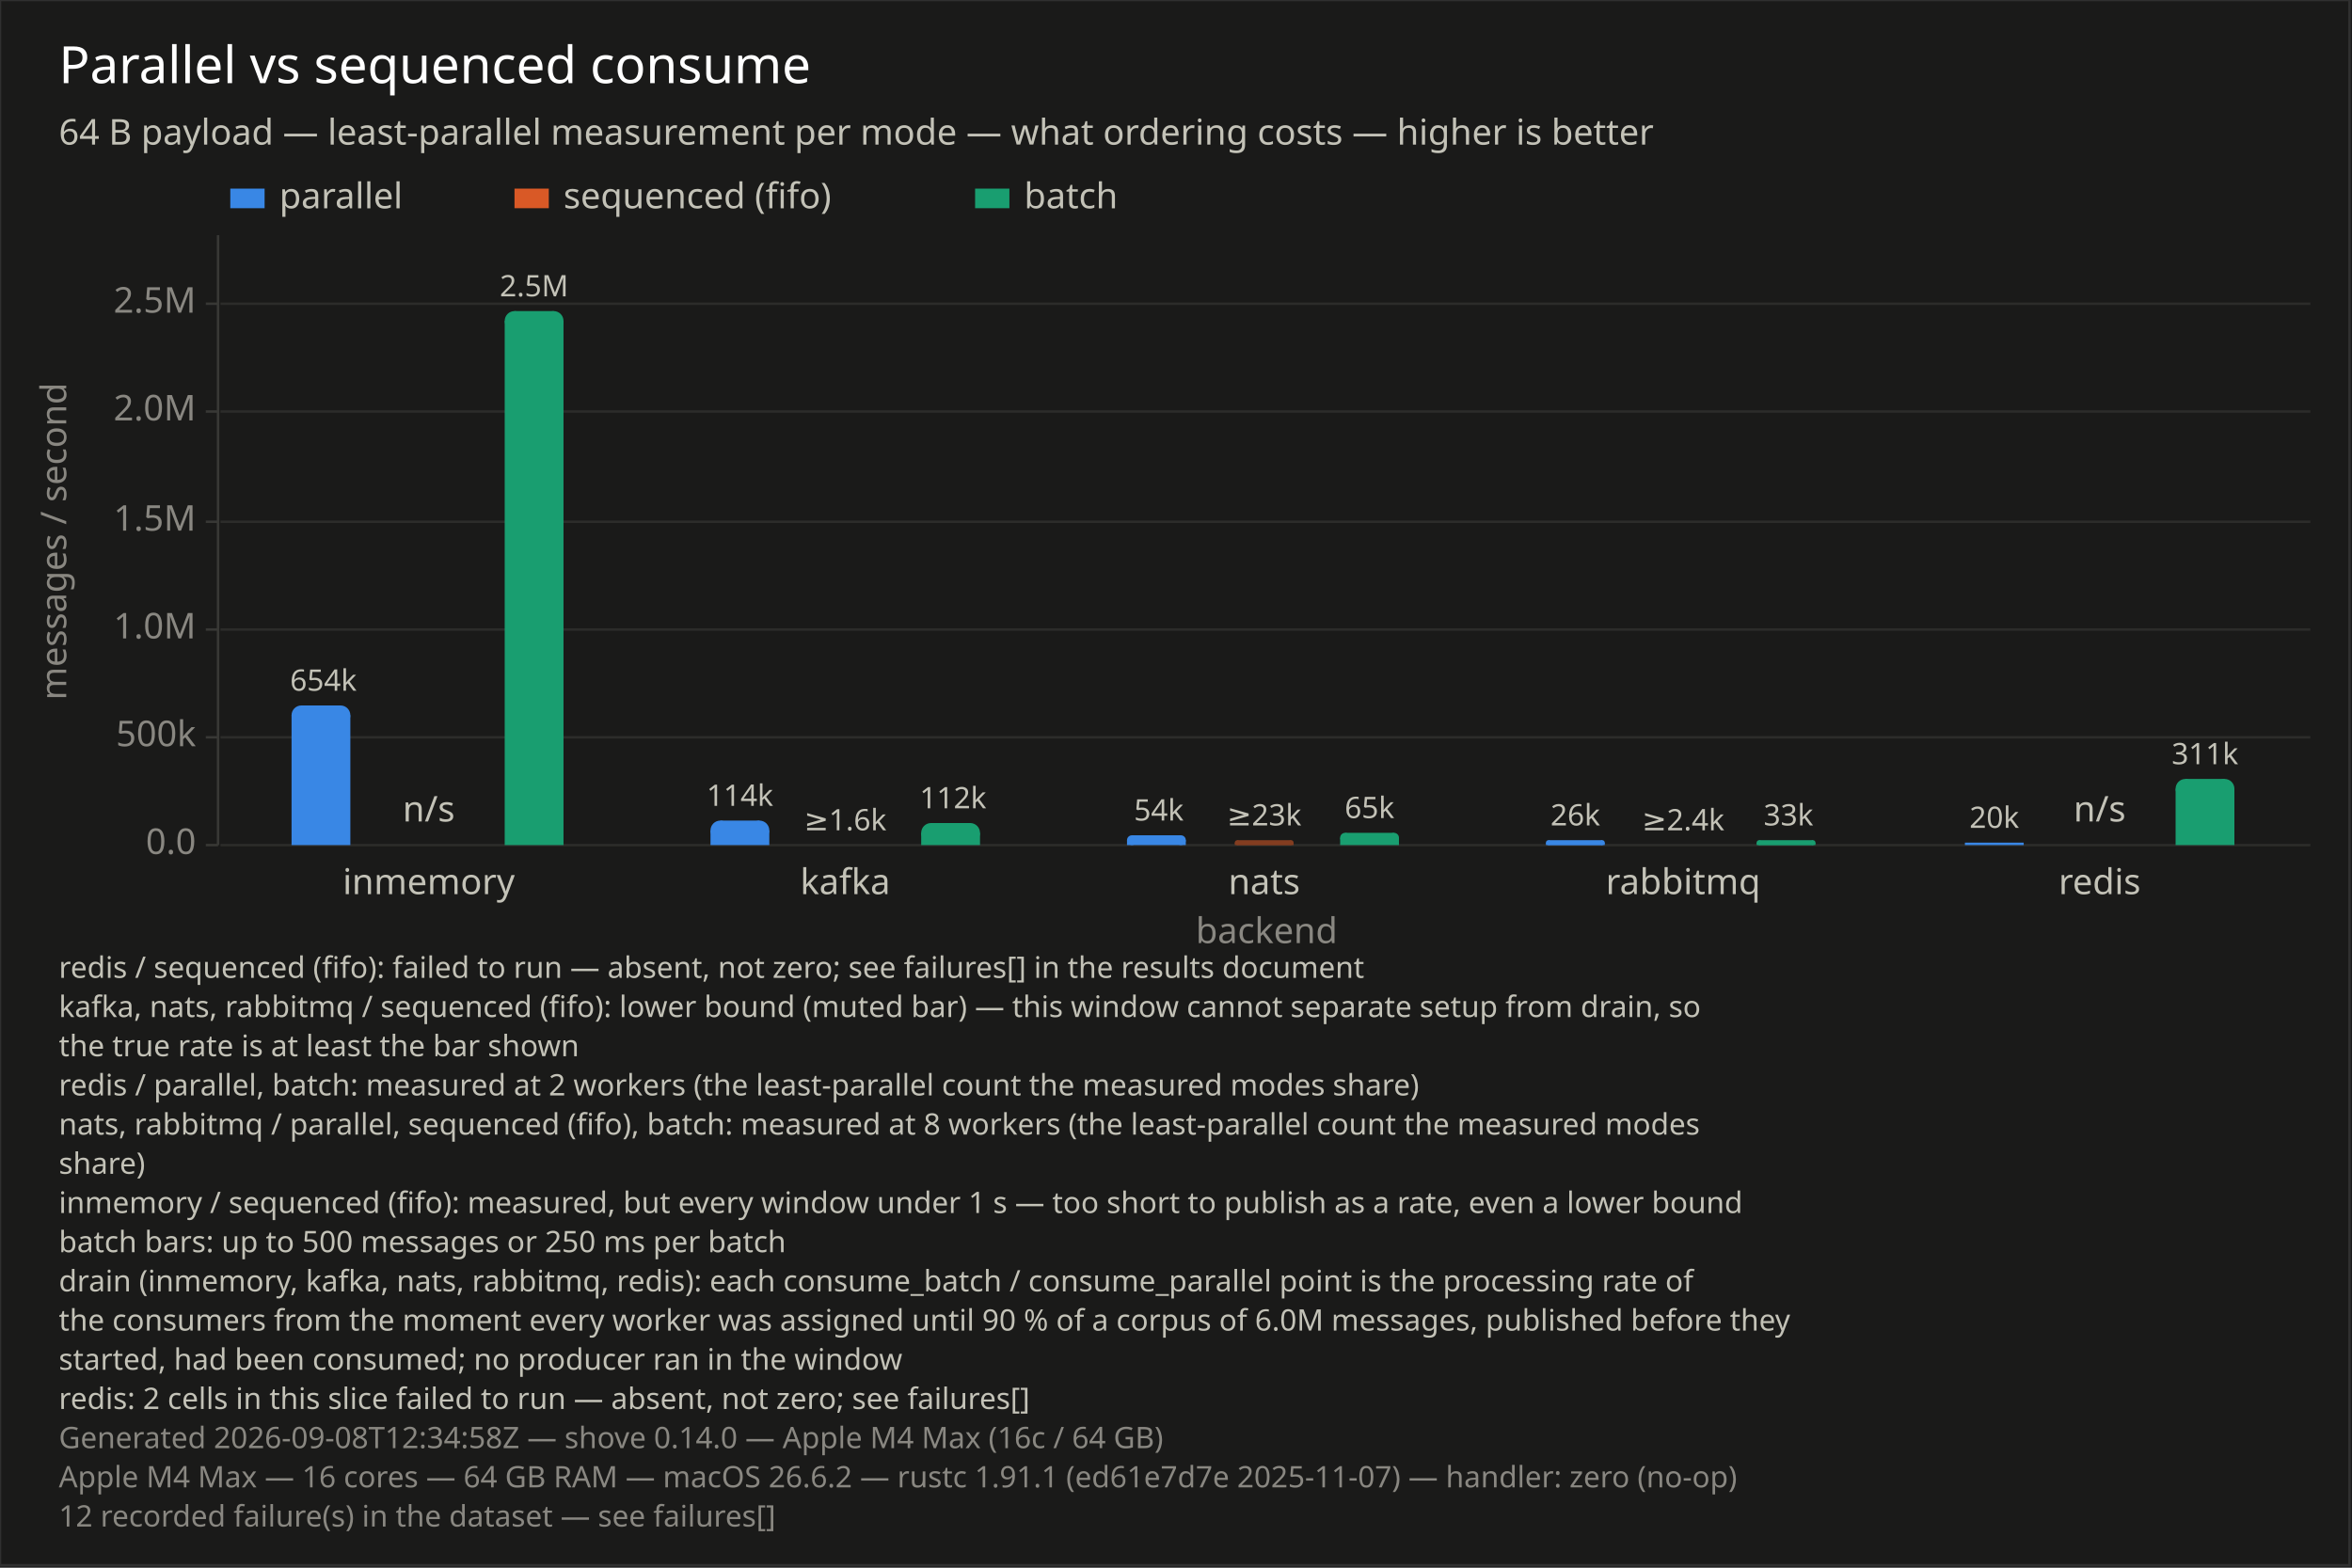
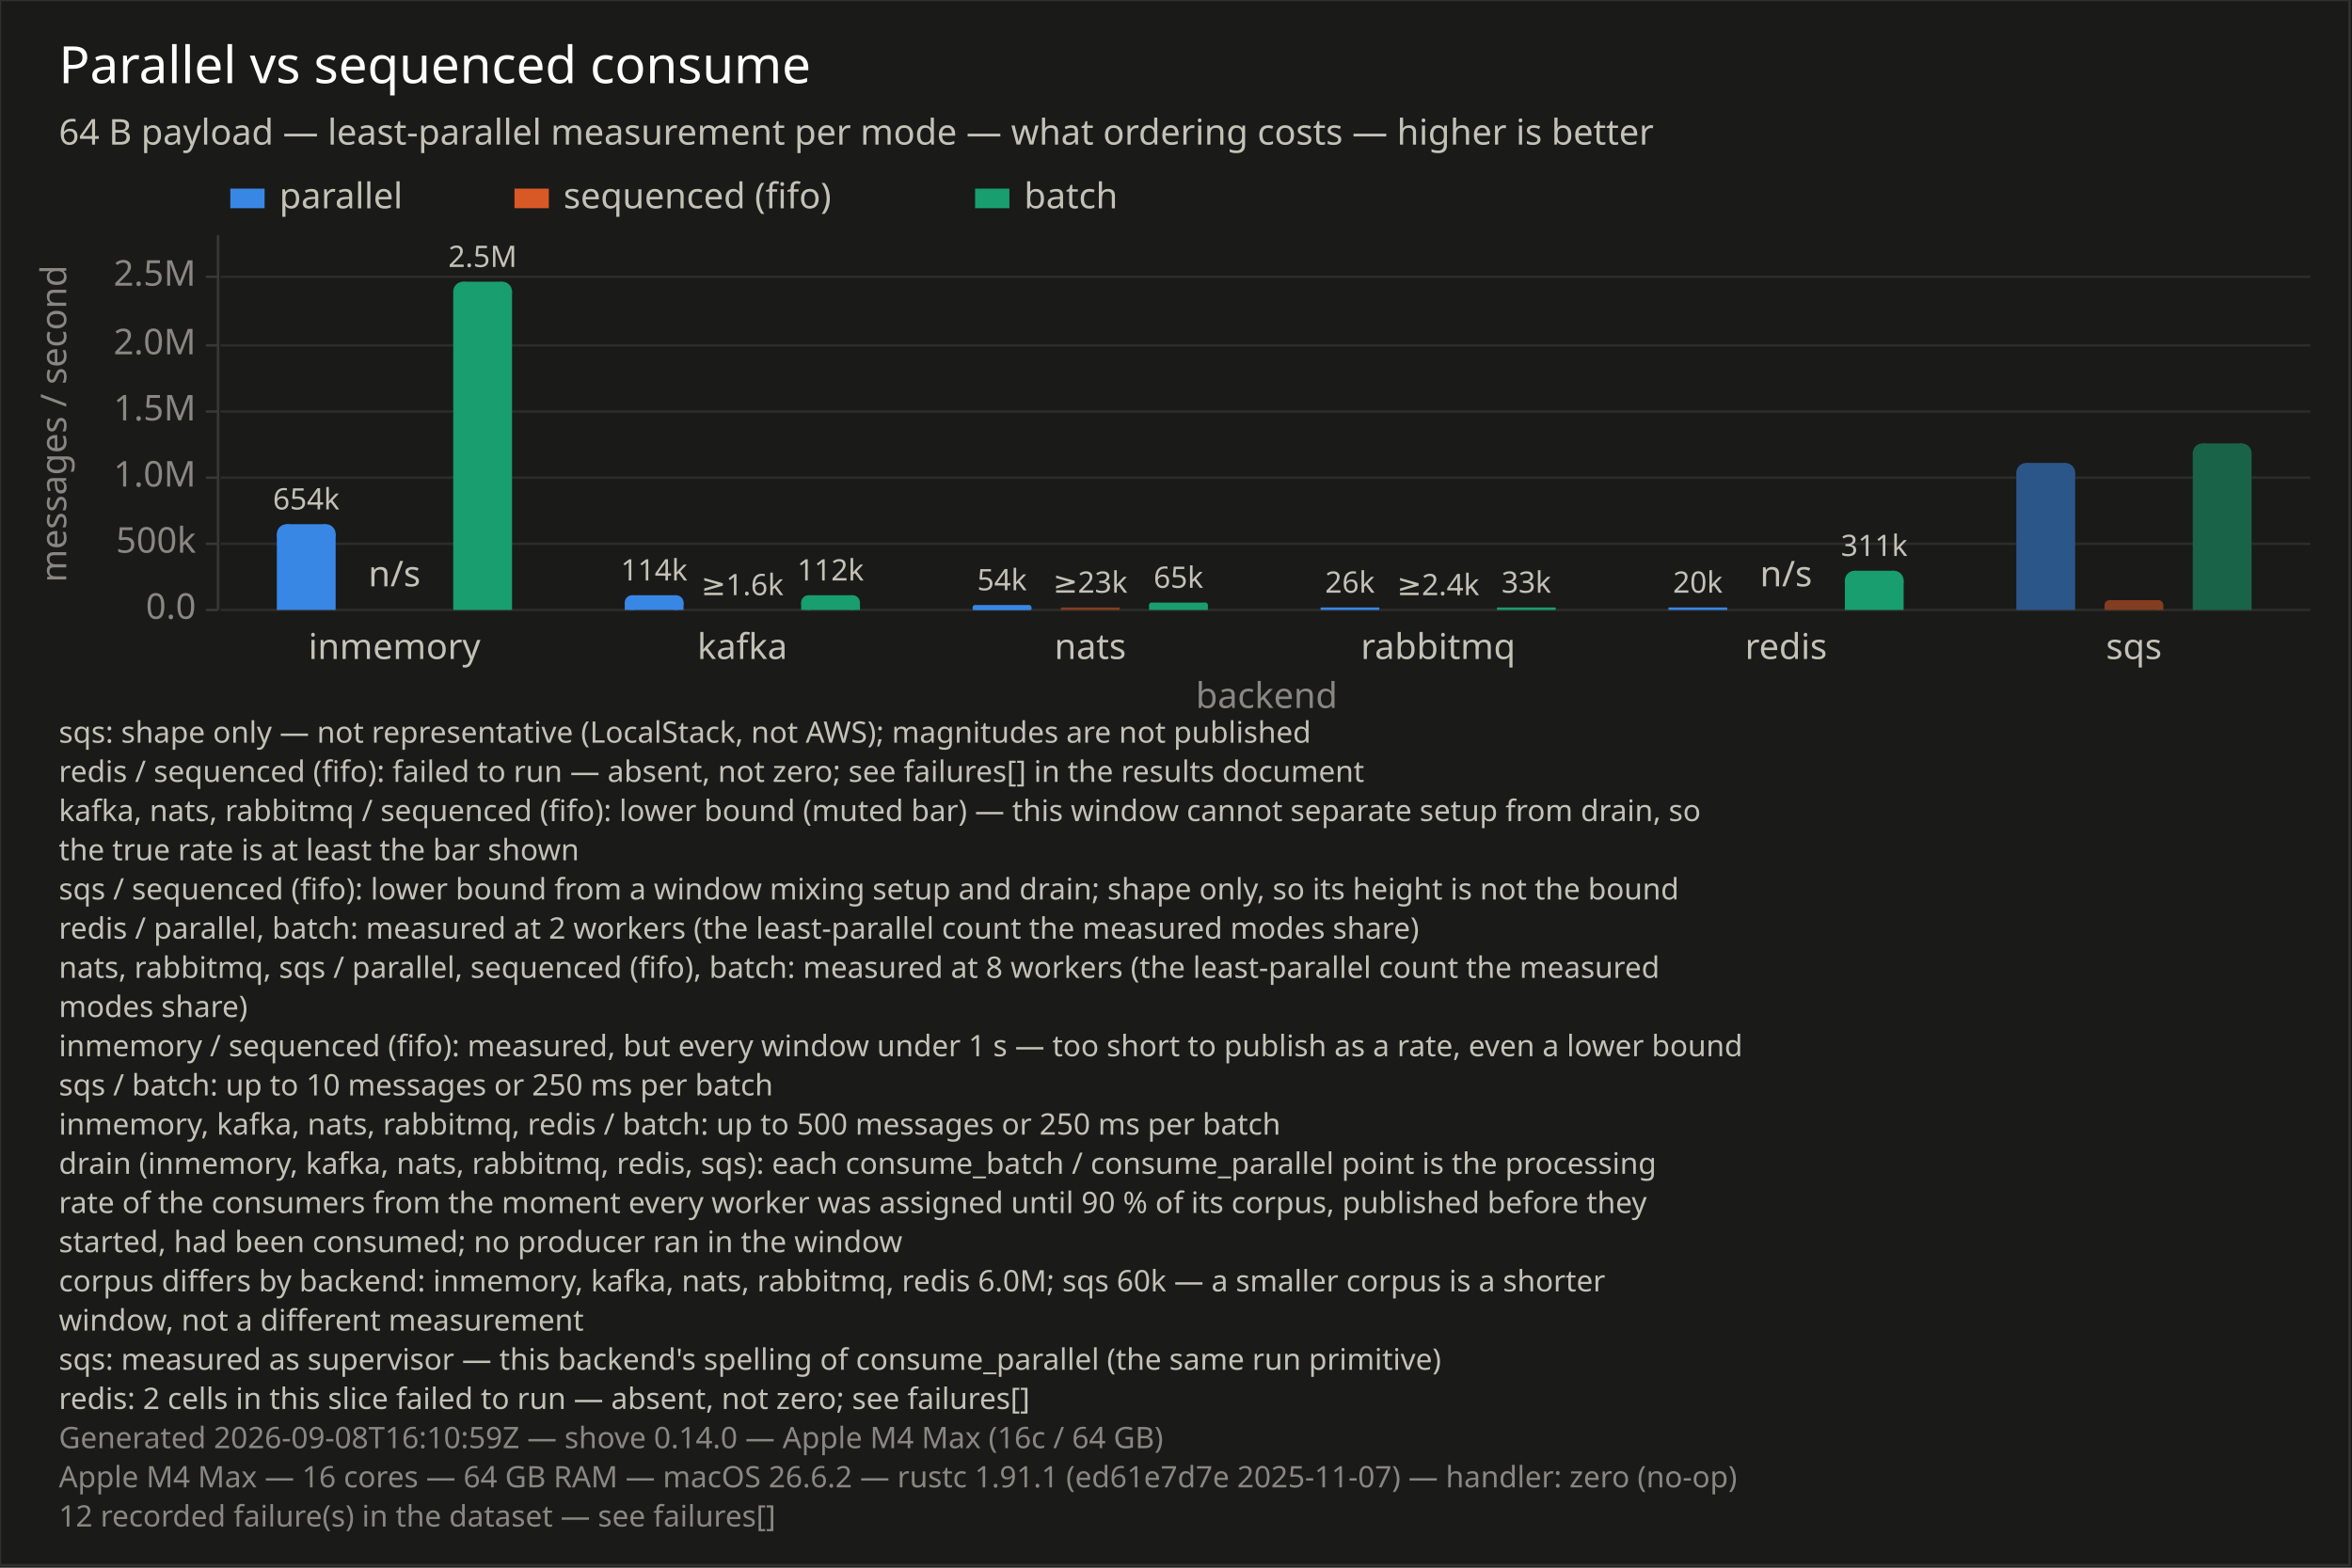
<svg xmlns="http://www.w3.org/2000/svg" width="960" height="640" viewBox="0 0 960 640">
  <rect x="0" y="0" width="960" height="640" opacity="1" fill="#1A1A19" stroke="none" />
  <rect x="0" y="0" width="959" height="639" opacity="0.1" fill="none" stroke="#FFFFFF" />
  <text x="24" y="18" dy="0.76em" text-anchor="start" font-family="sans-serif" font-size="20.968" opacity="1" fill="#FFFFFF">
Parallel vs sequenced consume
</text>
  <text x="24" y="48" dy="0.76em" text-anchor="start" font-family="sans-serif" font-size="14.516" opacity="1" fill="#C3C2B7">
64 B payload — least-parallel measurement per mode — what ordering costs — higher is better
</text>
+   <text x="24" y="294" dy="0.76em" text-anchor="start" font-family="sans-serif" font-size="12.097" opacity="1" fill="#C3C2B7">
+ sqs: shape only — not representative (LocalStack, not AWS); magnitudes are not published
+ </text>
+   <text x="24" y="310" dy="0.76em" text-anchor="start" font-family="sans-serif" font-size="12.097" opacity="1" fill="#C3C2B7">
+ redis / sequenced (fifo): failed to run — absent, not zero; see failures[] in the results document
+ </text>
+   <text x="24" y="326" dy="0.76em" text-anchor="start" font-family="sans-serif" font-size="12.097" opacity="1" fill="#C3C2B7">
+ kafka, nats, rabbitmq / sequenced (fifo): lower bound (muted bar) — this window cannot separate setup from drain, so
+ </text>
+   <text x="24" y="342" dy="0.76em" text-anchor="start" font-family="sans-serif" font-size="12.097" opacity="1" fill="#C3C2B7">
+ the true rate is at least the bar shown
+ </text>
+   <text x="24" y="358" dy="0.76em" text-anchor="start" font-family="sans-serif" font-size="12.097" opacity="1" fill="#C3C2B7">
+ sqs / sequenced (fifo): lower bound from a window mixing setup and drain; shape only, so its height is not the bound
+ </text>
+   <text x="24" y="374" dy="0.76em" text-anchor="start" font-family="sans-serif" font-size="12.097" opacity="1" fill="#C3C2B7">
+ redis / parallel, batch: measured at 2 workers (the least-parallel count the measured modes share)
+ </text>
  <text x="24" y="390" dy="0.76em" text-anchor="start" font-family="sans-serif" font-size="12.097" opacity="1" fill="#C3C2B7">
- redis / sequenced (fifo): failed to run — absent, not zero; see failures[] in the results document
+ nats, rabbitmq, sqs / parallel, sequenced (fifo), batch: measured at 8 workers (the least-parallel count the measured
</text>
  <text x="24" y="406" dy="0.76em" text-anchor="start" font-family="sans-serif" font-size="12.097" opacity="1" fill="#C3C2B7">
- kafka, nats, rabbitmq / sequenced (fifo): lower bound (muted bar) — this window cannot separate setup from drain, so
+ modes share)
</text>
  <text x="24" y="422" dy="0.76em" text-anchor="start" font-family="sans-serif" font-size="12.097" opacity="1" fill="#C3C2B7">
- the true rate is at least the bar shown
+ inmemory / sequenced (fifo): measured, but every window under 1 s — too short to publish as a rate, even a lower bound
</text>
  <text x="24" y="438" dy="0.76em" text-anchor="start" font-family="sans-serif" font-size="12.097" opacity="1" fill="#C3C2B7">
- redis / parallel, batch: measured at 2 workers (the least-parallel count the measured modes share)
+ sqs / batch: up to 10 messages or 250 ms per batch
</text>
  <text x="24" y="454" dy="0.76em" text-anchor="start" font-family="sans-serif" font-size="12.097" opacity="1" fill="#C3C2B7">
- nats, rabbitmq / parallel, sequenced (fifo), batch: measured at 8 workers (the least-parallel count the measured modes
+ inmemory, kafka, nats, rabbitmq, redis / batch: up to 500 messages or 250 ms per batch
</text>
  <text x="24" y="470" dy="0.76em" text-anchor="start" font-family="sans-serif" font-size="12.097" opacity="1" fill="#C3C2B7">
- share)
+ drain (inmemory, kafka, nats, rabbitmq, redis, sqs): each consume_batch / consume_parallel point is the processing
</text>
  <text x="24" y="486" dy="0.76em" text-anchor="start" font-family="sans-serif" font-size="12.097" opacity="1" fill="#C3C2B7">
- inmemory / sequenced (fifo): measured, but every window under 1 s — too short to publish as a rate, even a lower bound
+ rate of the consumers from the moment every worker was assigned until 90 % of its corpus, published before they
</text>
  <text x="24" y="502" dy="0.76em" text-anchor="start" font-family="sans-serif" font-size="12.097" opacity="1" fill="#C3C2B7">
- batch bars: up to 500 messages or 250 ms per batch
+ started, had been consumed; no producer ran in the window
</text>
  <text x="24" y="518" dy="0.76em" text-anchor="start" font-family="sans-serif" font-size="12.097" opacity="1" fill="#C3C2B7">
- drain (inmemory, kafka, nats, rabbitmq, redis): each consume_batch / consume_parallel point is the processing rate of
+ corpus differs by backend: inmemory, kafka, nats, rabbitmq, redis 6.0M; sqs 60k — a smaller corpus is a shorter
</text>
  <text x="24" y="534" dy="0.76em" text-anchor="start" font-family="sans-serif" font-size="12.097" opacity="1" fill="#C3C2B7">
- the consumers from the moment every worker was assigned until 90 % of a corpus of 6.0M messages, published before they
+ window, not a different measurement
</text>
  <text x="24" y="550" dy="0.76em" text-anchor="start" font-family="sans-serif" font-size="12.097" opacity="1" fill="#C3C2B7">
- started, had been consumed; no producer ran in the window
+ sqs: measured as supervisor — this backend's spelling of consume_parallel (the same run primitive)
</text>
  <text x="24" y="566" dy="0.76em" text-anchor="start" font-family="sans-serif" font-size="12.097" opacity="1" fill="#C3C2B7">
redis: 2 cells in this slice failed to run — absent, not zero; see failures[]
</text>
  <text x="24" y="582" dy="0.76em" text-anchor="start" font-family="sans-serif" font-size="12.097" opacity="1" fill="#898781">
- Generated 2026-09-08T12:34:58Z — shove 0.14.0 — Apple M4 Max (16c / 64 GB)
+ Generated 2026-09-08T16:10:59Z — shove 0.14.0 — Apple M4 Max (16c / 64 GB)
</text>
  <text x="24" y="598" dy="0.76em" text-anchor="start" font-family="sans-serif" font-size="12.097" opacity="1" fill="#898781">
Apple M4 Max — 16 cores — 64 GB RAM — macOS 26.6.2 — rustc 1.91.1 (ed61e7d7e 2025-11-07) — handler: zero (no-op)
</text>
  <text x="24" y="614" dy="0.76em" text-anchor="start" font-family="sans-serif" font-size="12.097" opacity="1" fill="#898781">
12 recorded failure(s) in the dataset — see failures[]
</text>
-   <text x="16" y="221" dy="0.76em" text-anchor="middle" font-family="sans-serif" font-size="14.516" opacity="1" fill="#898781" transform="rotate(270, 16, 221)">
+   <text x="16" y="173" dy="0.76em" text-anchor="middle" font-family="sans-serif" font-size="14.516" opacity="1" fill="#898781" transform="rotate(270, 16, 173)">
messages / second
</text>
-   <line opacity="1" stroke="#2C2C2A" stroke-width="1" x1="90" y1="345" x2="943" y2="345" />
-   <line opacity="1" stroke="#2C2C2A" stroke-width="1" x1="90" y1="301" x2="943" y2="301" />
-   <line opacity="1" stroke="#2C2C2A" stroke-width="1" x1="90" y1="257" x2="943" y2="257" />
-   <line opacity="1" stroke="#2C2C2A" stroke-width="1" x1="90" y1="213" x2="943" y2="213" />
+   <line opacity="1" stroke="#2C2C2A" stroke-width="1" x1="90" y1="249" x2="943" y2="249" />
+   <line opacity="1" stroke="#2C2C2A" stroke-width="1" x1="90" y1="222" x2="943" y2="222" />
+   <line opacity="1" stroke="#2C2C2A" stroke-width="1" x1="90" y1="195" x2="943" y2="195" />
  <line opacity="1" stroke="#2C2C2A" stroke-width="1" x1="90" y1="168" x2="943" y2="168" />
-   <line opacity="1" stroke="#2C2C2A" stroke-width="1" x1="90" y1="124" x2="943" y2="124" />
-   <polyline fill="none" opacity="1" stroke="#383835" stroke-width="1" points="89,96 89,345 " />
-   <text x="80" y="345" dy="0.5ex" text-anchor="end" font-family="sans-serif" font-size="14.516" opacity="1" fill="#898781">
+   <line opacity="1" stroke="#2C2C2A" stroke-width="1" x1="90" y1="141" x2="943" y2="141" />
+   <line opacity="1" stroke="#2C2C2A" stroke-width="1" x1="90" y1="113" x2="943" y2="113" />
+   <polyline fill="none" opacity="1" stroke="#383835" stroke-width="1" points="89,96 89,249 " />
+   <text x="80" y="249" dy="0.5ex" text-anchor="end" font-family="sans-serif" font-size="14.516" opacity="1" fill="#898781">
0.0
</text>
-   <polyline fill="none" opacity="1" stroke="#383835" stroke-width="1" points="84,345 89,345 " />
-   <text x="80" y="301" dy="0.5ex" text-anchor="end" font-family="sans-serif" font-size="14.516" opacity="1" fill="#898781">
+   <polyline fill="none" opacity="1" stroke="#383835" stroke-width="1" points="84,249 89,249 " />
+   <text x="80" y="222" dy="0.5ex" text-anchor="end" font-family="sans-serif" font-size="14.516" opacity="1" fill="#898781">
500k
</text>
-   <polyline fill="none" opacity="1" stroke="#383835" stroke-width="1" points="84,301 89,301 " />
-   <text x="80" y="257" dy="0.5ex" text-anchor="end" font-family="sans-serif" font-size="14.516" opacity="1" fill="#898781">
+   <polyline fill="none" opacity="1" stroke="#383835" stroke-width="1" points="84,222 89,222 " />
+   <text x="80" y="195" dy="0.5ex" text-anchor="end" font-family="sans-serif" font-size="14.516" opacity="1" fill="#898781">
1.0M
</text>
-   <polyline fill="none" opacity="1" stroke="#383835" stroke-width="1" points="84,257 89,257 " />
-   <text x="80" y="213" dy="0.5ex" text-anchor="end" font-family="sans-serif" font-size="14.516" opacity="1" fill="#898781">
+   <polyline fill="none" opacity="1" stroke="#383835" stroke-width="1" points="84,195 89,195 " />
+   <text x="80" y="168" dy="0.5ex" text-anchor="end" font-family="sans-serif" font-size="14.516" opacity="1" fill="#898781">
1.5M
</text>
-   <polyline fill="none" opacity="1" stroke="#383835" stroke-width="1" points="84,213 89,213 " />
-   <text x="80" y="168" dy="0.5ex" text-anchor="end" font-family="sans-serif" font-size="14.516" opacity="1" fill="#898781">
+   <polyline fill="none" opacity="1" stroke="#383835" stroke-width="1" points="84,168 89,168 " />
+   <text x="80" y="141" dy="0.5ex" text-anchor="end" font-family="sans-serif" font-size="14.516" opacity="1" fill="#898781">
2.0M
</text>
-   <polyline fill="none" opacity="1" stroke="#383835" stroke-width="1" points="84,168 89,168 " />
-   <text x="80" y="124" dy="0.5ex" text-anchor="end" font-family="sans-serif" font-size="14.516" opacity="1" fill="#898781">
+   <polyline fill="none" opacity="1" stroke="#383835" stroke-width="1" points="84,141 89,141 " />
+   <text x="80" y="113" dy="0.5ex" text-anchor="end" font-family="sans-serif" font-size="14.516" opacity="1" fill="#898781">
2.5M
</text>
-   <polyline fill="none" opacity="1" stroke="#383835" stroke-width="1" points="84,124 89,124 " />
-   <rect x="119" y="292" width="24" height="53" opacity="1" fill="#3987E5" stroke="none" />
-   <rect x="123" y="288" width="16" height="5" opacity="1" fill="#3987E5" stroke="none" />
-   <circle cx="123" cy="292" r="4" opacity="1" fill="#3987E5" stroke="none" stroke-width="0" />
-   <circle cx="139" cy="292" r="4" opacity="1" fill="#3987E5" stroke="none" stroke-width="0" />
-   <text x="132" y="285" dy="-0.5ex" text-anchor="middle" font-family="sans-serif" font-size="12.097" opacity="1" fill="#C3C2B7">
+   <polyline fill="none" opacity="1" stroke="#383835" stroke-width="1" points="84,113 89,113 " />
+   <rect x="113" y="218" width="24" height="31" opacity="1" fill="#3987E5" stroke="none" />
+   <rect x="117" y="214" width="16" height="5" opacity="1" fill="#3987E5" stroke="none" />
+   <circle cx="117" cy="218" r="4" opacity="1" fill="#3987E5" stroke="none" stroke-width="0" />
+   <circle cx="133" cy="218" r="4" opacity="1" fill="#3987E5" stroke="none" stroke-width="0" />
+   <text x="125" y="211" dy="-0.5ex" text-anchor="middle" font-family="sans-serif" font-size="12.097" opacity="1" fill="#C3C2B7">
654k
</text>
-   <text x="175" y="339" dy="-0.5ex" text-anchor="middle" font-family="sans-serif" font-size="14.516" opacity="1" fill="#C3C2B7">
+   <text x="161" y="243" dy="-0.5ex" text-anchor="middle" font-family="sans-serif" font-size="14.516" opacity="1" fill="#C3C2B7">
n/s
</text>
-   <rect x="206" y="131" width="24" height="214" opacity="1" fill="#199E70" stroke="none" />
-   <rect x="210" y="127" width="16" height="5" opacity="1" fill="#199E70" stroke="none" />
-   <circle cx="210" cy="131" r="4" opacity="1" fill="#199E70" stroke="none" stroke-width="0" />
-   <circle cx="226" cy="131" r="4" opacity="1" fill="#199E70" stroke="none" stroke-width="0" />
-   <text x="218" y="124" dy="-0.5ex" text-anchor="middle" font-family="sans-serif" font-size="12.097" opacity="1" fill="#C3C2B7">
+   <rect x="185" y="119" width="24" height="130" opacity="1" fill="#199E70" stroke="none" />
+   <rect x="189" y="115" width="16" height="5" opacity="1" fill="#199E70" stroke="none" />
+   <circle cx="189" cy="119" r="4" opacity="1" fill="#199E70" stroke="none" stroke-width="0" />
+   <circle cx="205" cy="119" r="4" opacity="1" fill="#199E70" stroke="none" stroke-width="0" />
+   <text x="197" y="112" dy="-0.5ex" text-anchor="middle" font-family="sans-serif" font-size="12.097" opacity="1" fill="#C3C2B7">
2.5M
</text>
-   <rect x="290" y="339" width="24" height="6" opacity="1" fill="#3987E5" stroke="none" />
-   <rect x="294" y="335" width="16" height="5" opacity="1" fill="#3987E5" stroke="none" />
-   <circle cx="294" cy="339" r="4" opacity="1" fill="#3987E5" stroke="none" stroke-width="0" />
-   <circle cx="310" cy="339" r="4" opacity="1" fill="#3987E5" stroke="none" stroke-width="0" />
-   <text x="302" y="332" dy="-0.5ex" text-anchor="middle" font-family="sans-serif" font-size="12.097" opacity="1" fill="#C3C2B7">
+   <rect x="255" y="246" width="24" height="3" opacity="1" fill="#3987E5" stroke="none" />
+   <rect x="258" y="243" width="18" height="4" opacity="1" fill="#3987E5" stroke="none" />
+   <circle cx="258" cy="246" r="3" opacity="1" fill="#3987E5" stroke="none" stroke-width="0" />
+   <circle cx="276" cy="246" r="3" opacity="1" fill="#3987E5" stroke="none" stroke-width="0" />
+   <text x="267" y="240" dy="-0.5ex" text-anchor="middle" font-family="sans-serif" font-size="12.097" opacity="1" fill="#C3C2B7">
114k
</text>
-   <text x="345" y="342" dy="-0.5ex" text-anchor="middle" font-family="sans-serif" font-size="12.097" opacity="1" fill="#C3C2B7">
+   <text x="303" y="246" dy="-0.5ex" text-anchor="middle" font-family="sans-serif" font-size="12.097" opacity="1" fill="#C3C2B7">
≥1.6k
</text>
-   <rect x="376" y="340" width="24" height="5" opacity="1" fill="#199E70" stroke="none" />
-   <rect x="380" y="336" width="16" height="5" opacity="1" fill="#199E70" stroke="none" />
-   <circle cx="380" cy="340" r="4" opacity="1" fill="#199E70" stroke="none" stroke-width="0" />
-   <circle cx="396" cy="340" r="4" opacity="1" fill="#199E70" stroke="none" stroke-width="0" />
-   <text x="389" y="333" dy="-0.5ex" text-anchor="middle" font-family="sans-serif" font-size="12.097" opacity="1" fill="#C3C2B7">
+   <rect x="327" y="246" width="24" height="3" opacity="1" fill="#199E70" stroke="none" />
+   <rect x="330" y="243" width="18" height="4" opacity="1" fill="#199E70" stroke="none" />
+   <circle cx="330" cy="246" r="3" opacity="1" fill="#199E70" stroke="none" stroke-width="0" />
+   <circle cx="348" cy="246" r="3" opacity="1" fill="#199E70" stroke="none" stroke-width="0" />
+   <text x="339" y="240" dy="-0.5ex" text-anchor="middle" font-family="sans-serif" font-size="12.097" opacity="1" fill="#C3C2B7">
112k
</text>
-   <rect x="460" y="343" width="24" height="2" opacity="1" fill="#3987E5" stroke="none" />
-   <rect x="462" y="341" width="20" height="3" opacity="1" fill="#3987E5" stroke="none" />
-   <circle cx="462" cy="343" r="2" opacity="1" fill="#3987E5" stroke="none" stroke-width="0" />
-   <circle cx="482" cy="343" r="2" opacity="1" fill="#3987E5" stroke="none" stroke-width="0" />
-   <text x="473" y="338" dy="-0.5ex" text-anchor="middle" font-family="sans-serif" font-size="12.097" opacity="1" fill="#C3C2B7">
+   <rect x="397" y="248" width="24" height="1" opacity="1" fill="#3987E5" stroke="none" />
+   <rect x="398" y="247" width="22" height="2" opacity="1" fill="#3987E5" stroke="none" />
+   <circle cx="398" cy="248" r="1" opacity="1" fill="#3987E5" stroke="none" stroke-width="0" />
+   <circle cx="420" cy="248" r="1" opacity="1" fill="#3987E5" stroke="none" stroke-width="0" />
+   <text x="409" y="244" dy="-0.5ex" text-anchor="middle" font-family="sans-serif" font-size="12.097" opacity="1" fill="#C3C2B7">
54k
</text>
-   <rect x="504" y="344" width="24" height="1" opacity="1" fill="#833D20" stroke="none" />
-   <rect x="505" y="343" width="22" height="2" opacity="1" fill="#833D20" stroke="none" />
-   <circle cx="505" cy="344" r="1" opacity="1" fill="#833D20" stroke="none" stroke-width="0" />
-   <circle cx="527" cy="344" r="1" opacity="1" fill="#833D20" stroke="none" stroke-width="0" />
-   <text x="516" y="340" dy="-0.5ex" text-anchor="middle" font-family="sans-serif" font-size="12.097" opacity="1" fill="#C3C2B7">
+   <rect x="433" y="248" width="24" height="1" opacity="1" fill="#833D20" stroke="none" />
+   <text x="445" y="245" dy="-0.5ex" text-anchor="middle" font-family="sans-serif" font-size="12.097" opacity="1" fill="#C3C2B7">
≥23k
</text>
-   <rect x="547" y="342" width="24" height="3" opacity="1" fill="#199E70" stroke="none" />
-   <rect x="549" y="340" width="20" height="3" opacity="1" fill="#199E70" stroke="none" />
-   <circle cx="549" cy="342" r="2" opacity="1" fill="#199E70" stroke="none" stroke-width="0" />
-   <circle cx="569" cy="342" r="2" opacity="1" fill="#199E70" stroke="none" stroke-width="0" />
-   <text x="559" y="337" dy="-0.5ex" text-anchor="middle" font-family="sans-serif" font-size="12.097" opacity="1" fill="#C3C2B7">
+   <rect x="469" y="247" width="24" height="2" opacity="1" fill="#199E70" stroke="none" />
+   <rect x="470" y="246" width="22" height="2" opacity="1" fill="#199E70" stroke="none" />
+   <circle cx="470" cy="247" r="1" opacity="1" fill="#199E70" stroke="none" stroke-width="0" />
+   <circle cx="492" cy="247" r="1" opacity="1" fill="#199E70" stroke="none" stroke-width="0" />
+   <text x="481" y="243" dy="-0.5ex" text-anchor="middle" font-family="sans-serif" font-size="12.097" opacity="1" fill="#C3C2B7">
65k
</text>
-   <rect x="631" y="344" width="24" height="1" opacity="1" fill="#3987E5" stroke="none" />
-   <rect x="632" y="343" width="22" height="2" opacity="1" fill="#3987E5" stroke="none" />
-   <circle cx="632" cy="344" r="1" opacity="1" fill="#3987E5" stroke="none" stroke-width="0" />
-   <circle cx="654" cy="344" r="1" opacity="1" fill="#3987E5" stroke="none" stroke-width="0" />
-   <text x="643" y="340" dy="-0.5ex" text-anchor="middle" font-family="sans-serif" font-size="12.097" opacity="1" fill="#C3C2B7">
+   <rect x="539" y="248" width="24" height="1" opacity="1" fill="#3987E5" stroke="none" />
+   <text x="551" y="245" dy="-0.5ex" text-anchor="middle" font-family="sans-serif" font-size="12.097" opacity="1" fill="#C3C2B7">
26k
</text>
-   <text x="687" y="342" dy="-0.5ex" text-anchor="middle" font-family="sans-serif" font-size="12.097" opacity="1" fill="#C3C2B7">
+   <text x="587" y="246" dy="-0.5ex" text-anchor="middle" font-family="sans-serif" font-size="12.097" opacity="1" fill="#C3C2B7">
≥2.4k
</text>
-   <rect x="717" y="344" width="24" height="1" opacity="1" fill="#199E70" stroke="none" />
-   <rect x="718" y="343" width="22" height="2" opacity="1" fill="#199E70" stroke="none" />
-   <circle cx="718" cy="344" r="1" opacity="1" fill="#199E70" stroke="none" stroke-width="0" />
-   <circle cx="740" cy="344" r="1" opacity="1" fill="#199E70" stroke="none" stroke-width="0" />
-   <text x="730" y="340" dy="-0.5ex" text-anchor="middle" font-family="sans-serif" font-size="12.097" opacity="1" fill="#C3C2B7">
+   <rect x="611" y="248" width="24" height="1" opacity="1" fill="#199E70" stroke="none" />
+   <text x="623" y="245" dy="-0.5ex" text-anchor="middle" font-family="sans-serif" font-size="12.097" opacity="1" fill="#C3C2B7">
33k
</text>
-   <rect x="802" y="344" width="24" height="1" opacity="1" fill="#3987E5" stroke="none" />
-   <text x="814" y="341" dy="-0.5ex" text-anchor="middle" font-family="sans-serif" font-size="12.097" opacity="1" fill="#C3C2B7">
+   <rect x="681" y="248" width="24" height="1" opacity="1" fill="#3987E5" stroke="none" />
+   <text x="693" y="245" dy="-0.5ex" text-anchor="middle" font-family="sans-serif" font-size="12.097" opacity="1" fill="#C3C2B7">
20k
</text>
-   <text x="857" y="339" dy="-0.5ex" text-anchor="middle" font-family="sans-serif" font-size="14.516" opacity="1" fill="#C3C2B7">
+   <text x="729" y="243" dy="-0.5ex" text-anchor="middle" font-family="sans-serif" font-size="14.516" opacity="1" fill="#C3C2B7">
n/s
</text>
-   <rect x="888" y="322" width="24" height="23" opacity="1" fill="#199E70" stroke="none" />
-   <rect x="892" y="318" width="16" height="5" opacity="1" fill="#199E70" stroke="none" />
-   <circle cx="892" cy="322" r="4" opacity="1" fill="#199E70" stroke="none" stroke-width="0" />
-   <circle cx="908" cy="322" r="4" opacity="1" fill="#199E70" stroke="none" stroke-width="0" />
-   <text x="900" y="315" dy="-0.5ex" text-anchor="middle" font-family="sans-serif" font-size="12.097" opacity="1" fill="#C3C2B7">
+   <rect x="753" y="237" width="24" height="12" opacity="1" fill="#199E70" stroke="none" />
+   <rect x="757" y="233" width="16" height="5" opacity="1" fill="#199E70" stroke="none" />
+   <circle cx="757" cy="237" r="4" opacity="1" fill="#199E70" stroke="none" stroke-width="0" />
+   <circle cx="773" cy="237" r="4" opacity="1" fill="#199E70" stroke="none" stroke-width="0" />
+   <text x="765" y="230" dy="-0.5ex" text-anchor="middle" font-family="sans-serif" font-size="12.097" opacity="1" fill="#C3C2B7">
311k
</text>
-   <text x="175" y="354" dy="0.76em" text-anchor="middle" font-family="sans-serif" font-size="14.516" opacity="1" fill="#C3C2B7">
+   <rect x="823" y="193" width="24" height="56" opacity="1" fill="#2B5689" stroke="none" />
+   <rect x="827" y="189" width="16" height="5" opacity="1" fill="#2B5689" stroke="none" />
+   <circle cx="827" cy="193" r="4" opacity="1" fill="#2B5689" stroke="none" stroke-width="0" />
+   <circle cx="843" cy="193" r="4" opacity="1" fill="#2B5689" stroke="none" stroke-width="0" />
+   <rect x="859" y="247" width="24" height="2" opacity="1" fill="#833D20" stroke="none" />
+   <rect x="861" y="245" width="20" height="3" opacity="1" fill="#833D20" stroke="none" />
+   <circle cx="861" cy="247" r="2" opacity="1" fill="#833D20" stroke="none" stroke-width="0" />
+   <circle cx="881" cy="247" r="2" opacity="1" fill="#833D20" stroke="none" stroke-width="0" />
+   <rect x="895" y="185" width="24" height="64" opacity="1" fill="#196349" stroke="none" />
+   <rect x="899" y="181" width="16" height="5" opacity="1" fill="#196349" stroke="none" />
+   <circle cx="899" cy="185" r="4" opacity="1" fill="#196349" stroke="none" stroke-width="0" />
+   <circle cx="915" cy="185" r="4" opacity="1" fill="#196349" stroke="none" stroke-width="0" />
+   <text x="161" y="258" dy="0.76em" text-anchor="middle" font-family="sans-serif" font-size="14.516" opacity="1" fill="#C3C2B7">
inmemory
</text>
-   <text x="345" y="354" dy="0.76em" text-anchor="middle" font-family="sans-serif" font-size="14.516" opacity="1" fill="#C3C2B7">
+   <text x="303" y="258" dy="0.76em" text-anchor="middle" font-family="sans-serif" font-size="14.516" opacity="1" fill="#C3C2B7">
kafka
</text>
-   <text x="516" y="354" dy="0.76em" text-anchor="middle" font-family="sans-serif" font-size="14.516" opacity="1" fill="#C3C2B7">
+   <text x="445" y="258" dy="0.76em" text-anchor="middle" font-family="sans-serif" font-size="14.516" opacity="1" fill="#C3C2B7">
nats
</text>
-   <text x="687" y="354" dy="0.76em" text-anchor="middle" font-family="sans-serif" font-size="14.516" opacity="1" fill="#C3C2B7">
+   <text x="587" y="258" dy="0.76em" text-anchor="middle" font-family="sans-serif" font-size="14.516" opacity="1" fill="#C3C2B7">
rabbitmq
</text>
-   <text x="857" y="354" dy="0.76em" text-anchor="middle" font-family="sans-serif" font-size="14.516" opacity="1" fill="#C3C2B7">
+   <text x="729" y="258" dy="0.76em" text-anchor="middle" font-family="sans-serif" font-size="14.516" opacity="1" fill="#C3C2B7">
redis
</text>
-   <text x="517" y="374" dy="0.76em" text-anchor="middle" font-family="sans-serif" font-size="14.516" opacity="1" fill="#898781">
+   <text x="871" y="258" dy="0.76em" text-anchor="middle" font-family="sans-serif" font-size="14.516" opacity="1" fill="#C3C2B7">
+ sqs
+ </text>
+   <text x="517" y="278" dy="0.76em" text-anchor="middle" font-family="sans-serif" font-size="14.516" opacity="1" fill="#898781">
backend
</text>
  <rect x="94" y="77" width="14" height="8" opacity="1" fill="#3987E5" stroke="none" />
  <text x="114" y="74" dy="0.76em" text-anchor="start" font-family="sans-serif" font-size="14.516" opacity="1" fill="#C3C2B7">
parallel
</text>
  <rect x="210" y="77" width="14" height="8" opacity="1" fill="#D95926" stroke="none" />
  <text x="230" y="74" dy="0.76em" text-anchor="start" font-family="sans-serif" font-size="14.516" opacity="1" fill="#C3C2B7">
sequenced (fifo)
</text>
  <rect x="398" y="77" width="14" height="8" opacity="1" fill="#199E70" stroke="none" />
  <text x="418" y="74" dy="0.76em" text-anchor="start" font-family="sans-serif" font-size="14.516" opacity="1" fill="#C3C2B7">
batch
</text>
</svg>
